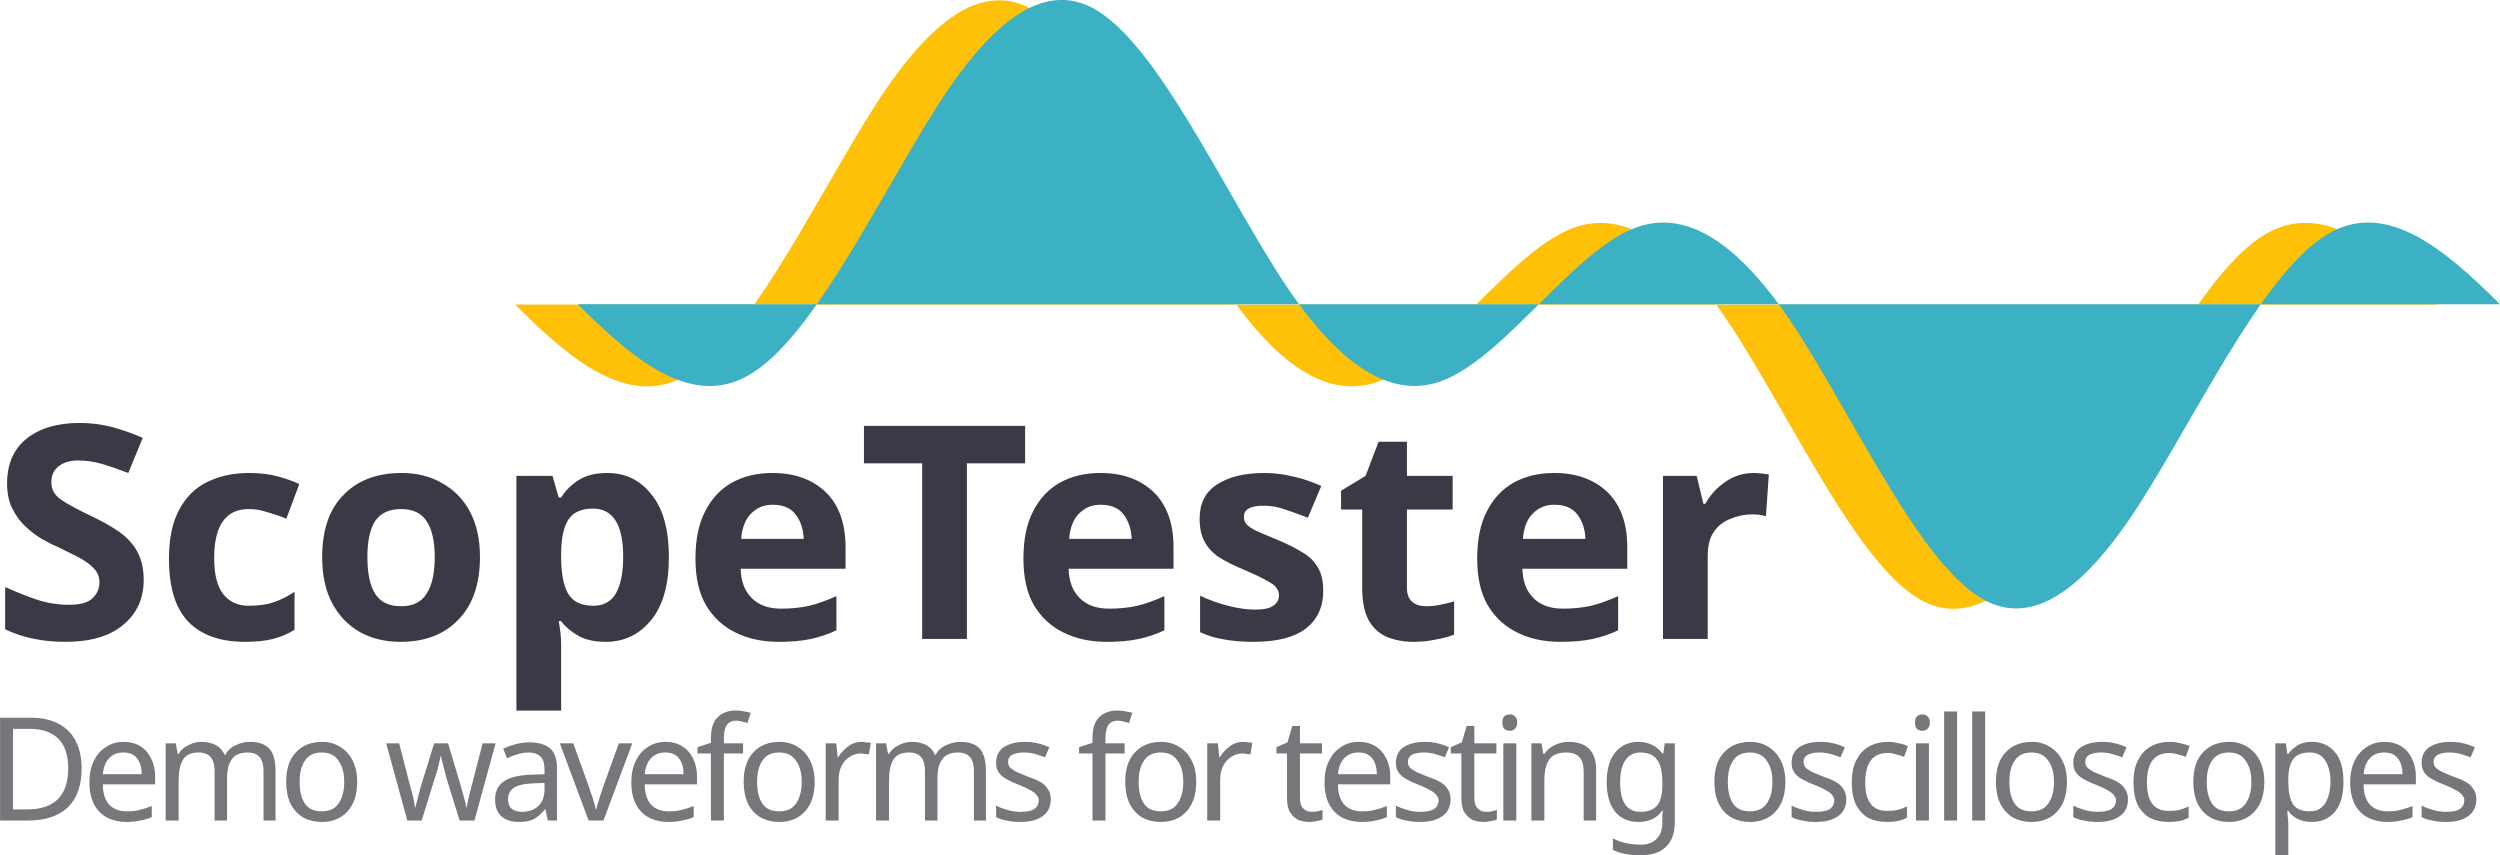
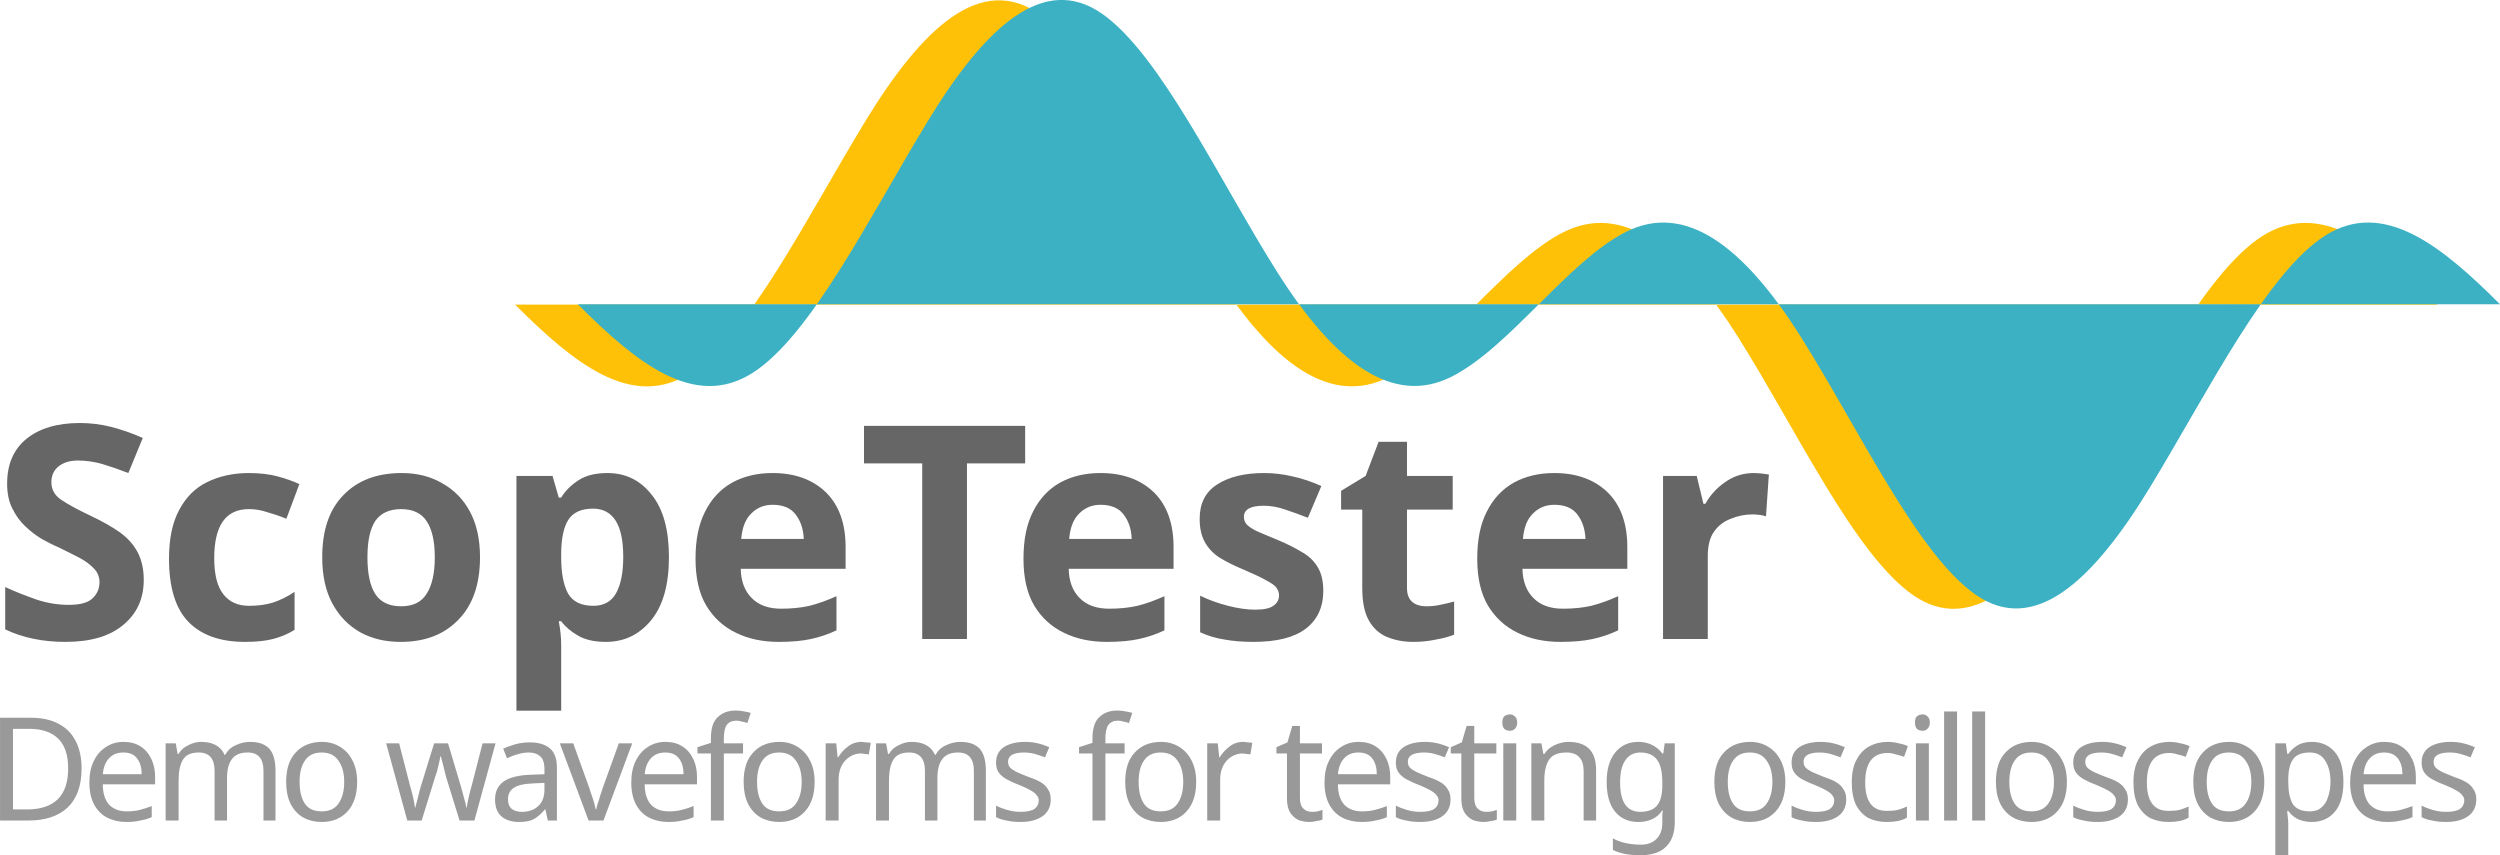
<svg xmlns="http://www.w3.org/2000/svg" width="81.202mm" height="27.771mm" viewBox="0 0 81.202 27.771" version="1.1" id="svg1">
  <defs id="defs1" />
-   <g id="layer1" transform="translate(-15.13322,-8.043379)">
-     <g id="g35">
-       <path style="fill:#ffc107;fill-opacity:1;stroke:none;stroke-width:0.659;stroke-linecap:square;stroke-dasharray:none" d="m 94.3,17.938 c -1.892,-1.892 -3.784,-3.429 -5.676,-2.232 -1.892,1.197 -3.784,5.034 -5.676,8.15 -1.892,3.117 -3.784,4.829 -5.676,3.518 -1.892,-1.311 -3.784,-5.36 -5.676,-8.368 -1.892,-3.008 -3.784,-4.373 -5.676,-3.424 -1.892,0.949 -3.784,3.758 -5.676,4.71 -1.892,0.953 -3.784,-0.418 -5.676,-3.424 -1.892,-3.006 -3.784,-7.052 -5.676,-8.368 -1.892,-1.316 -3.784,0.403 -5.676,3.518 -1.892,3.115 -3.784,6.949 -5.676,8.151 -1.892,1.202 -3.784,-0.34 -5.676,-2.232" title="sin(1*x)*cos(2*x)" id="path32" />
-       <path style="fill:#3cb1c3;fill-opacity:1;stroke:none;stroke-width:0.659;stroke-linecap:square;stroke-dasharray:none" d="m 96.335,17.926 c -1.892,-1.892 -3.784,-3.429 -5.676,-2.232 -1.892,1.197 -3.784,5.034 -5.676,8.15 -1.892,3.117 -3.784,4.829 -5.676,3.518 -1.892,-1.311 -3.784,-5.36 -5.676,-8.368 -1.892,-3.008 -3.784,-4.373 -5.676,-3.424 -1.892,0.949 -3.784,3.758 -5.676,4.71 -1.892,0.953 -3.784,-0.418 -5.676,-3.424 -1.892,-3.006 -3.784,-7.052 -5.676,-8.368 -1.892,-1.316 -3.784,0.403 -5.676,3.518 -1.892,3.115 -3.784,6.949 -5.676,8.151 -1.892,1.202 -3.784,-0.34 -5.676,-2.232" title="sin(1*x)*cos(2*x)" id="path33" />
-       <text xml:space="preserve" style="font-weight:bold;font-size:9.684px;line-height:1;font-family:Sans;-inkscape-font-specification:'Sans Bold';text-align:start;text-decoration-color:#000000;letter-spacing:0px;word-spacing:0px;writing-mode:lr-tb;direction:ltr;text-anchor:start;fill:#3d3846;fill-opacity:1;stroke:none;stroke-width:0.148;stroke-linecap:square;stroke-dasharray:none" x="14.849" y="28.797" id="text33">
-         <tspan id="tspan33" style="fill:#3d3846;stroke-width:0.148" x="14.849" y="28.797">ScopeTester</tspan>
+   <g id="layer1" transform="translate(-15.49638,-48.56357)">
+     <g id="g3" transform="translate(-5.986837,-22.45064)">
+       <path style="fill:#ffc107;fill-opacity:1;stroke:none;stroke-width:0.659;stroke-linecap:square;stroke-dasharray:none" d="m 100.65,80.909 c -1.892,-1.892 -3.784,-3.429 -5.676,-2.232 -1.892,1.197 -3.784,5.034 -5.676,8.15 -1.892,3.117 -3.784,4.829 -5.676,3.518 -1.892,-1.311 -3.784,-5.36 -5.676,-8.368 -1.892,-3.008 -3.784,-4.373 -5.676,-3.424 -1.892,0.949 -3.784,3.758 -5.676,4.71 -1.892,0.953 -3.784,-0.418 -5.676,-3.424 -1.892,-3.006 -3.784,-7.052 -5.676,-8.368 -1.892,-1.316 -3.784,0.403 -5.676,3.518 -1.892,3.115 -3.784,6.949 -5.676,8.151 -1.892,1.202 -3.784,-0.34 -5.676,-2.232" title="sin(1*x)*cos(2*x)" id="path1" />
+       <path style="fill:#3cb1c3;fill-opacity:1;stroke:none;stroke-width:0.659;stroke-linecap:square;stroke-dasharray:none" d="m 102.685,80.897 c -1.892,-1.892 -3.784,-3.429 -5.676,-2.232 -1.892,1.197 -3.784,5.034 -5.676,8.15 -1.892,3.117 -3.784,4.829 -5.676,3.518 -1.892,-1.311 -3.784,-5.36 -5.676,-8.368 -1.892,-3.008 -3.784,-4.373 -5.676,-3.424 -1.892,0.949 -3.784,3.758 -5.676,4.71 -1.892,0.953 -3.784,-0.418 -5.676,-3.424 -1.892,-3.006 -3.784,-7.052 -5.676,-8.368 -1.892,-1.316 -3.784,0.403 -5.676,3.518 -1.892,3.115 -3.784,6.949 -5.676,8.151 -1.892,1.202 -3.784,-0.34 -5.676,-2.232" title="sin(1*x)*cos(2*x)" id="path2" />
+       <text xml:space="preserve" style="font-weight:bold;font-size:9.684px;line-height:1;font-family:Sans;-inkscape-font-specification:'Sans Bold';text-align:start;text-decoration-color:#000000;letter-spacing:0px;word-spacing:0px;writing-mode:lr-tb;direction:ltr;text-anchor:start;fill:#666666;fill-opacity:1;stroke:none;stroke-width:0.148;stroke-linecap:square;stroke-dasharray:none" x="21.199" y="91.768" id="text2">
+         <tspan id="tspan2" style="fill:#666666;stroke-width:0.148" x="21.199" y="91.768">ScopeTester</tspan>
      </text>
-       <text xml:space="preserve" style="font-weight:bold;font-size:4.657px;line-height:1;font-family:Sans;-inkscape-font-specification:'Sans Bold';text-align:start;text-decoration-color:#000000;letter-spacing:-0.286px;word-spacing:0px;writing-mode:lr-tb;direction:ltr;text-anchor:start;fill:#77767b;fill-opacity:1;stroke:none;stroke-width:0.176;stroke-linecap:square;stroke-dasharray:none" x="14.725" y="34.593" id="text34" transform="scale(0.9971053,1.002903)">
-         <tspan id="tspan34" style="font-style:normal;font-variant:normal;font-weight:normal;font-stretch:normal;font-family:Sans;-inkscape-font-specification:Sans;letter-spacing:-0.286px;fill:#77767b;stroke-width:0.176" x="14.725" y="34.593">Demo waveforms for testing oscilloscopes</tspan>
+       <text xml:space="preserve" style="font-weight:bold;font-size:4.657px;line-height:1;font-family:Sans;-inkscape-font-specification:'Sans Bold';text-align:start;text-decoration-color:#000000;letter-spacing:-0.286px;word-spacing:0px;writing-mode:lr-tb;direction:ltr;text-anchor:start;fill:#999999;fill-opacity:1;stroke:none;stroke-width:0.176;stroke-linecap:square;stroke-dasharray:none" x="21.094" y="97.382" id="text3" transform="scale(0.9971053,1.002903)">
+         <tspan id="tspan3" style="font-style:normal;font-variant:normal;font-weight:normal;font-stretch:normal;font-family:Sans;-inkscape-font-specification:Sans;letter-spacing:-0.286px;fill:#999999;stroke-width:0.176" x="21.094" y="97.382">Demo waveforms for testing oscilloscopes</tspan>
      </text>
    </g>
  </g>
</svg>
